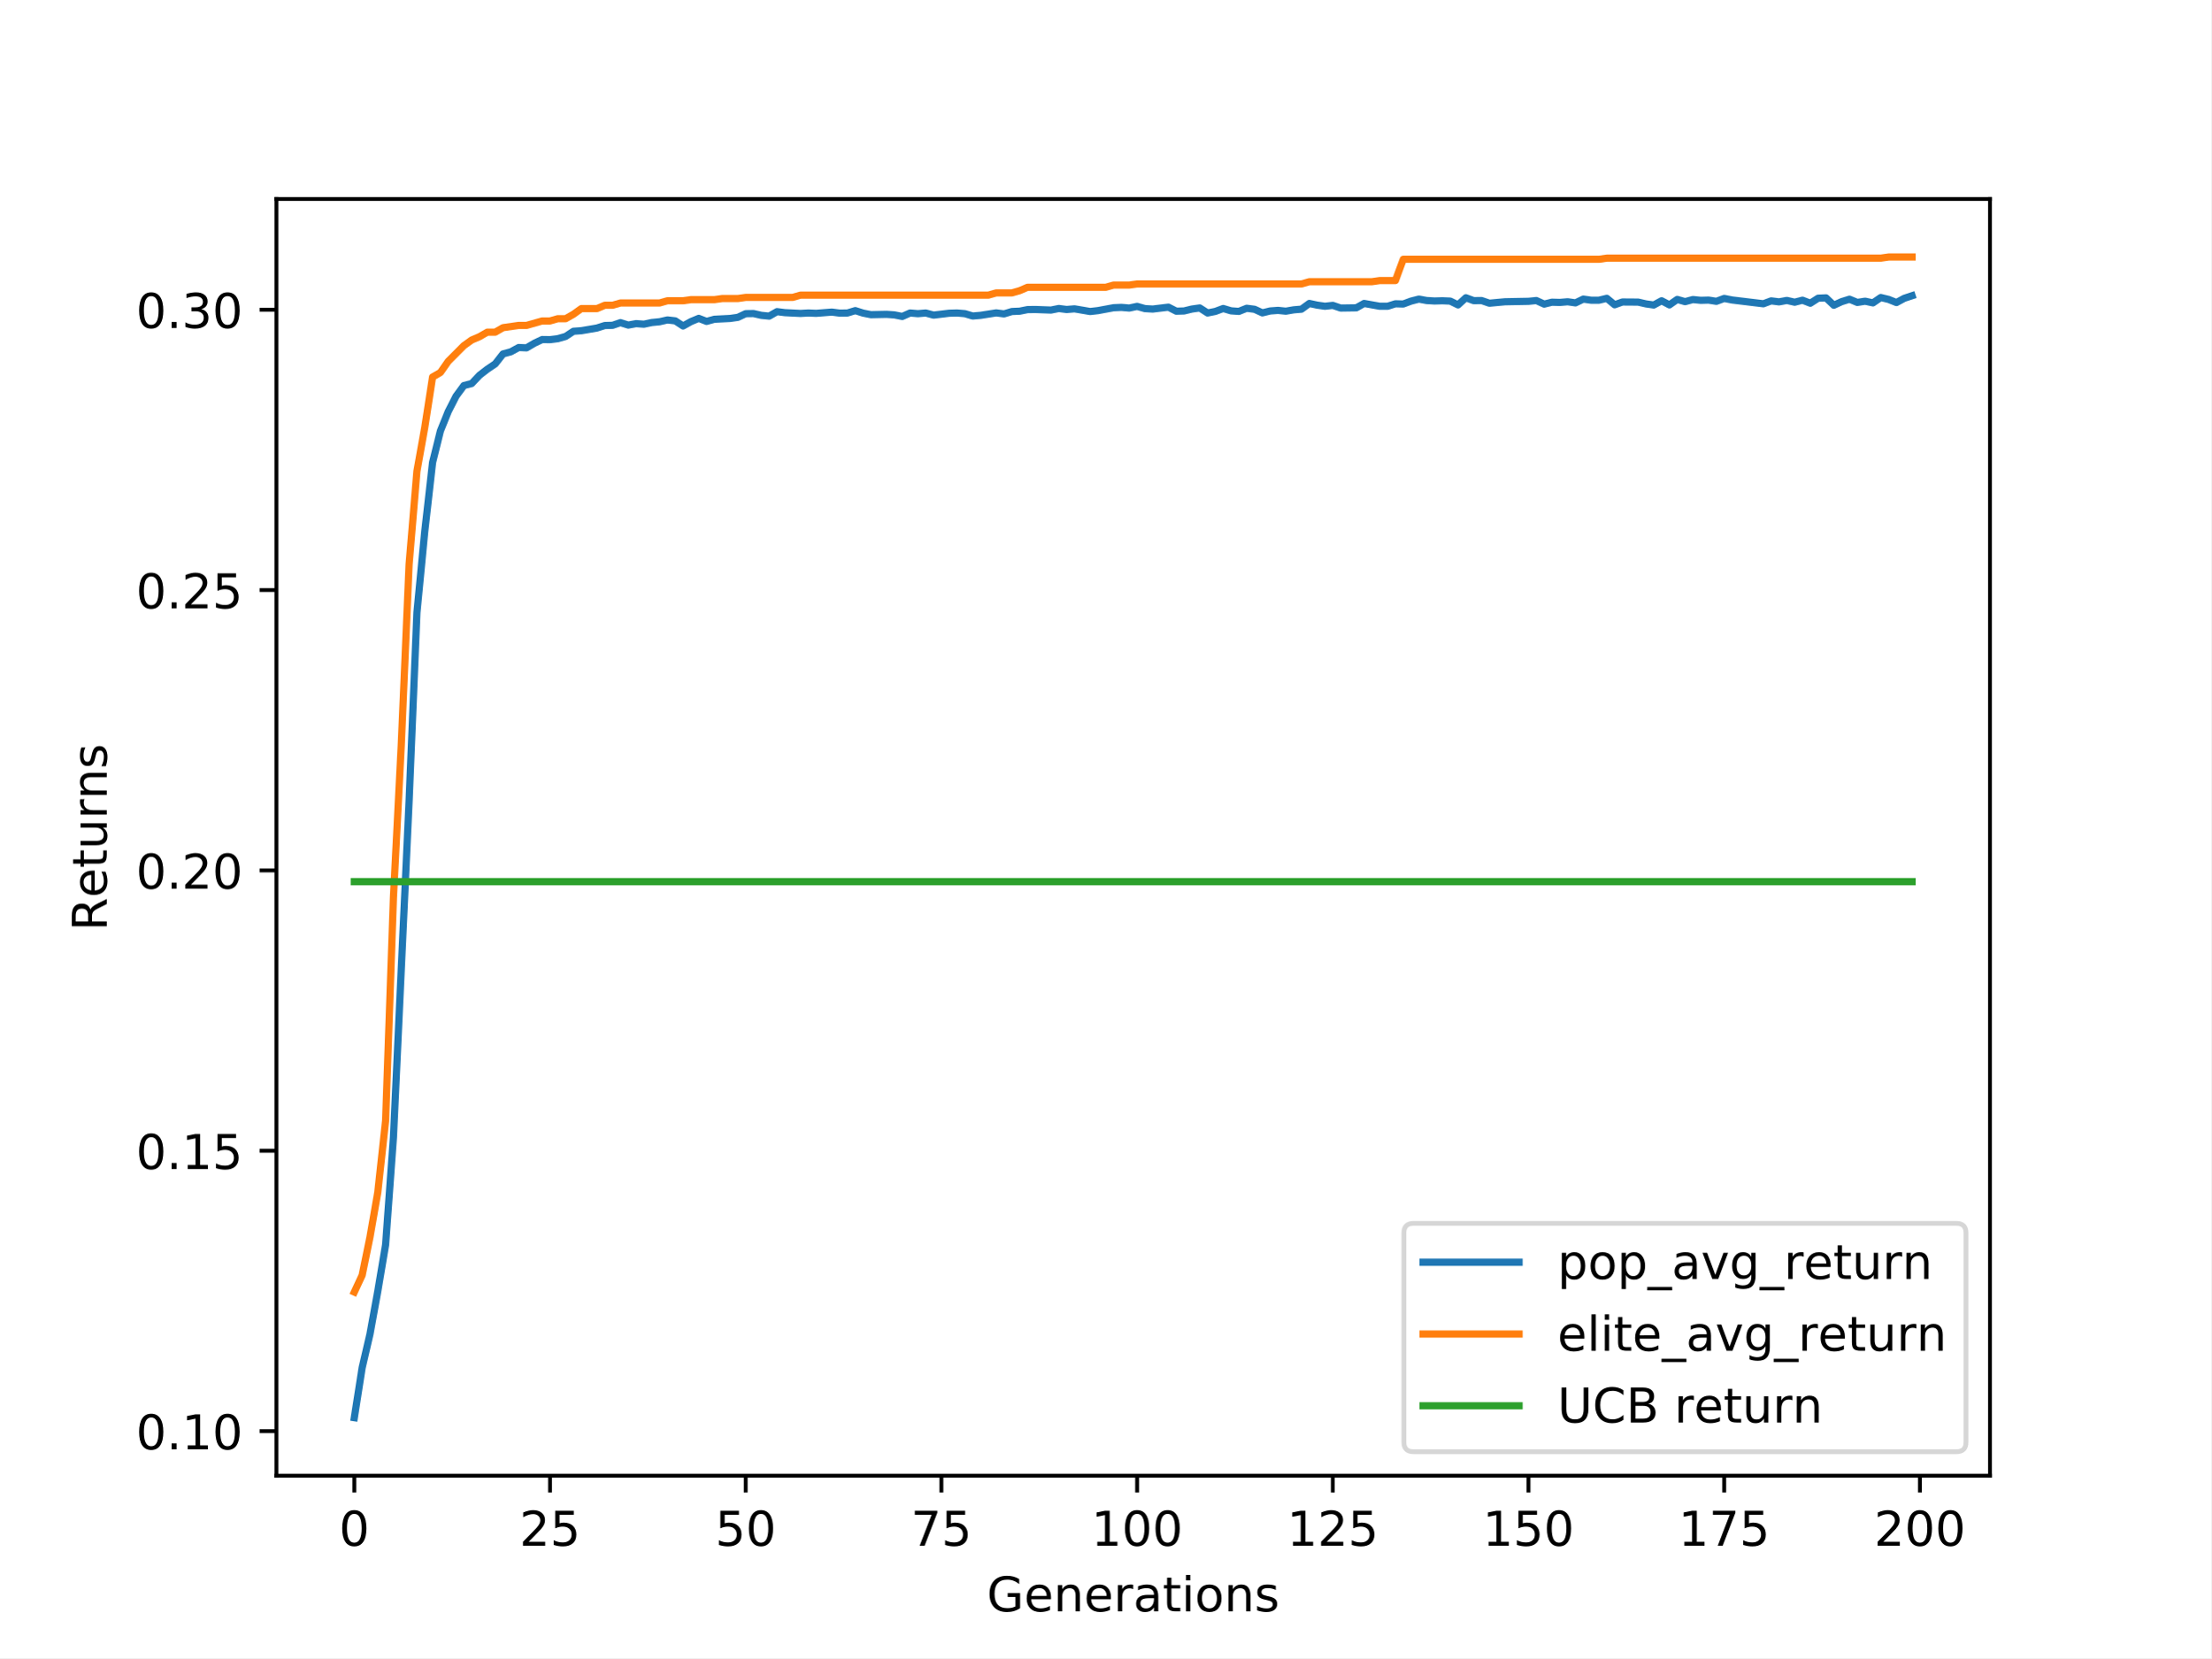
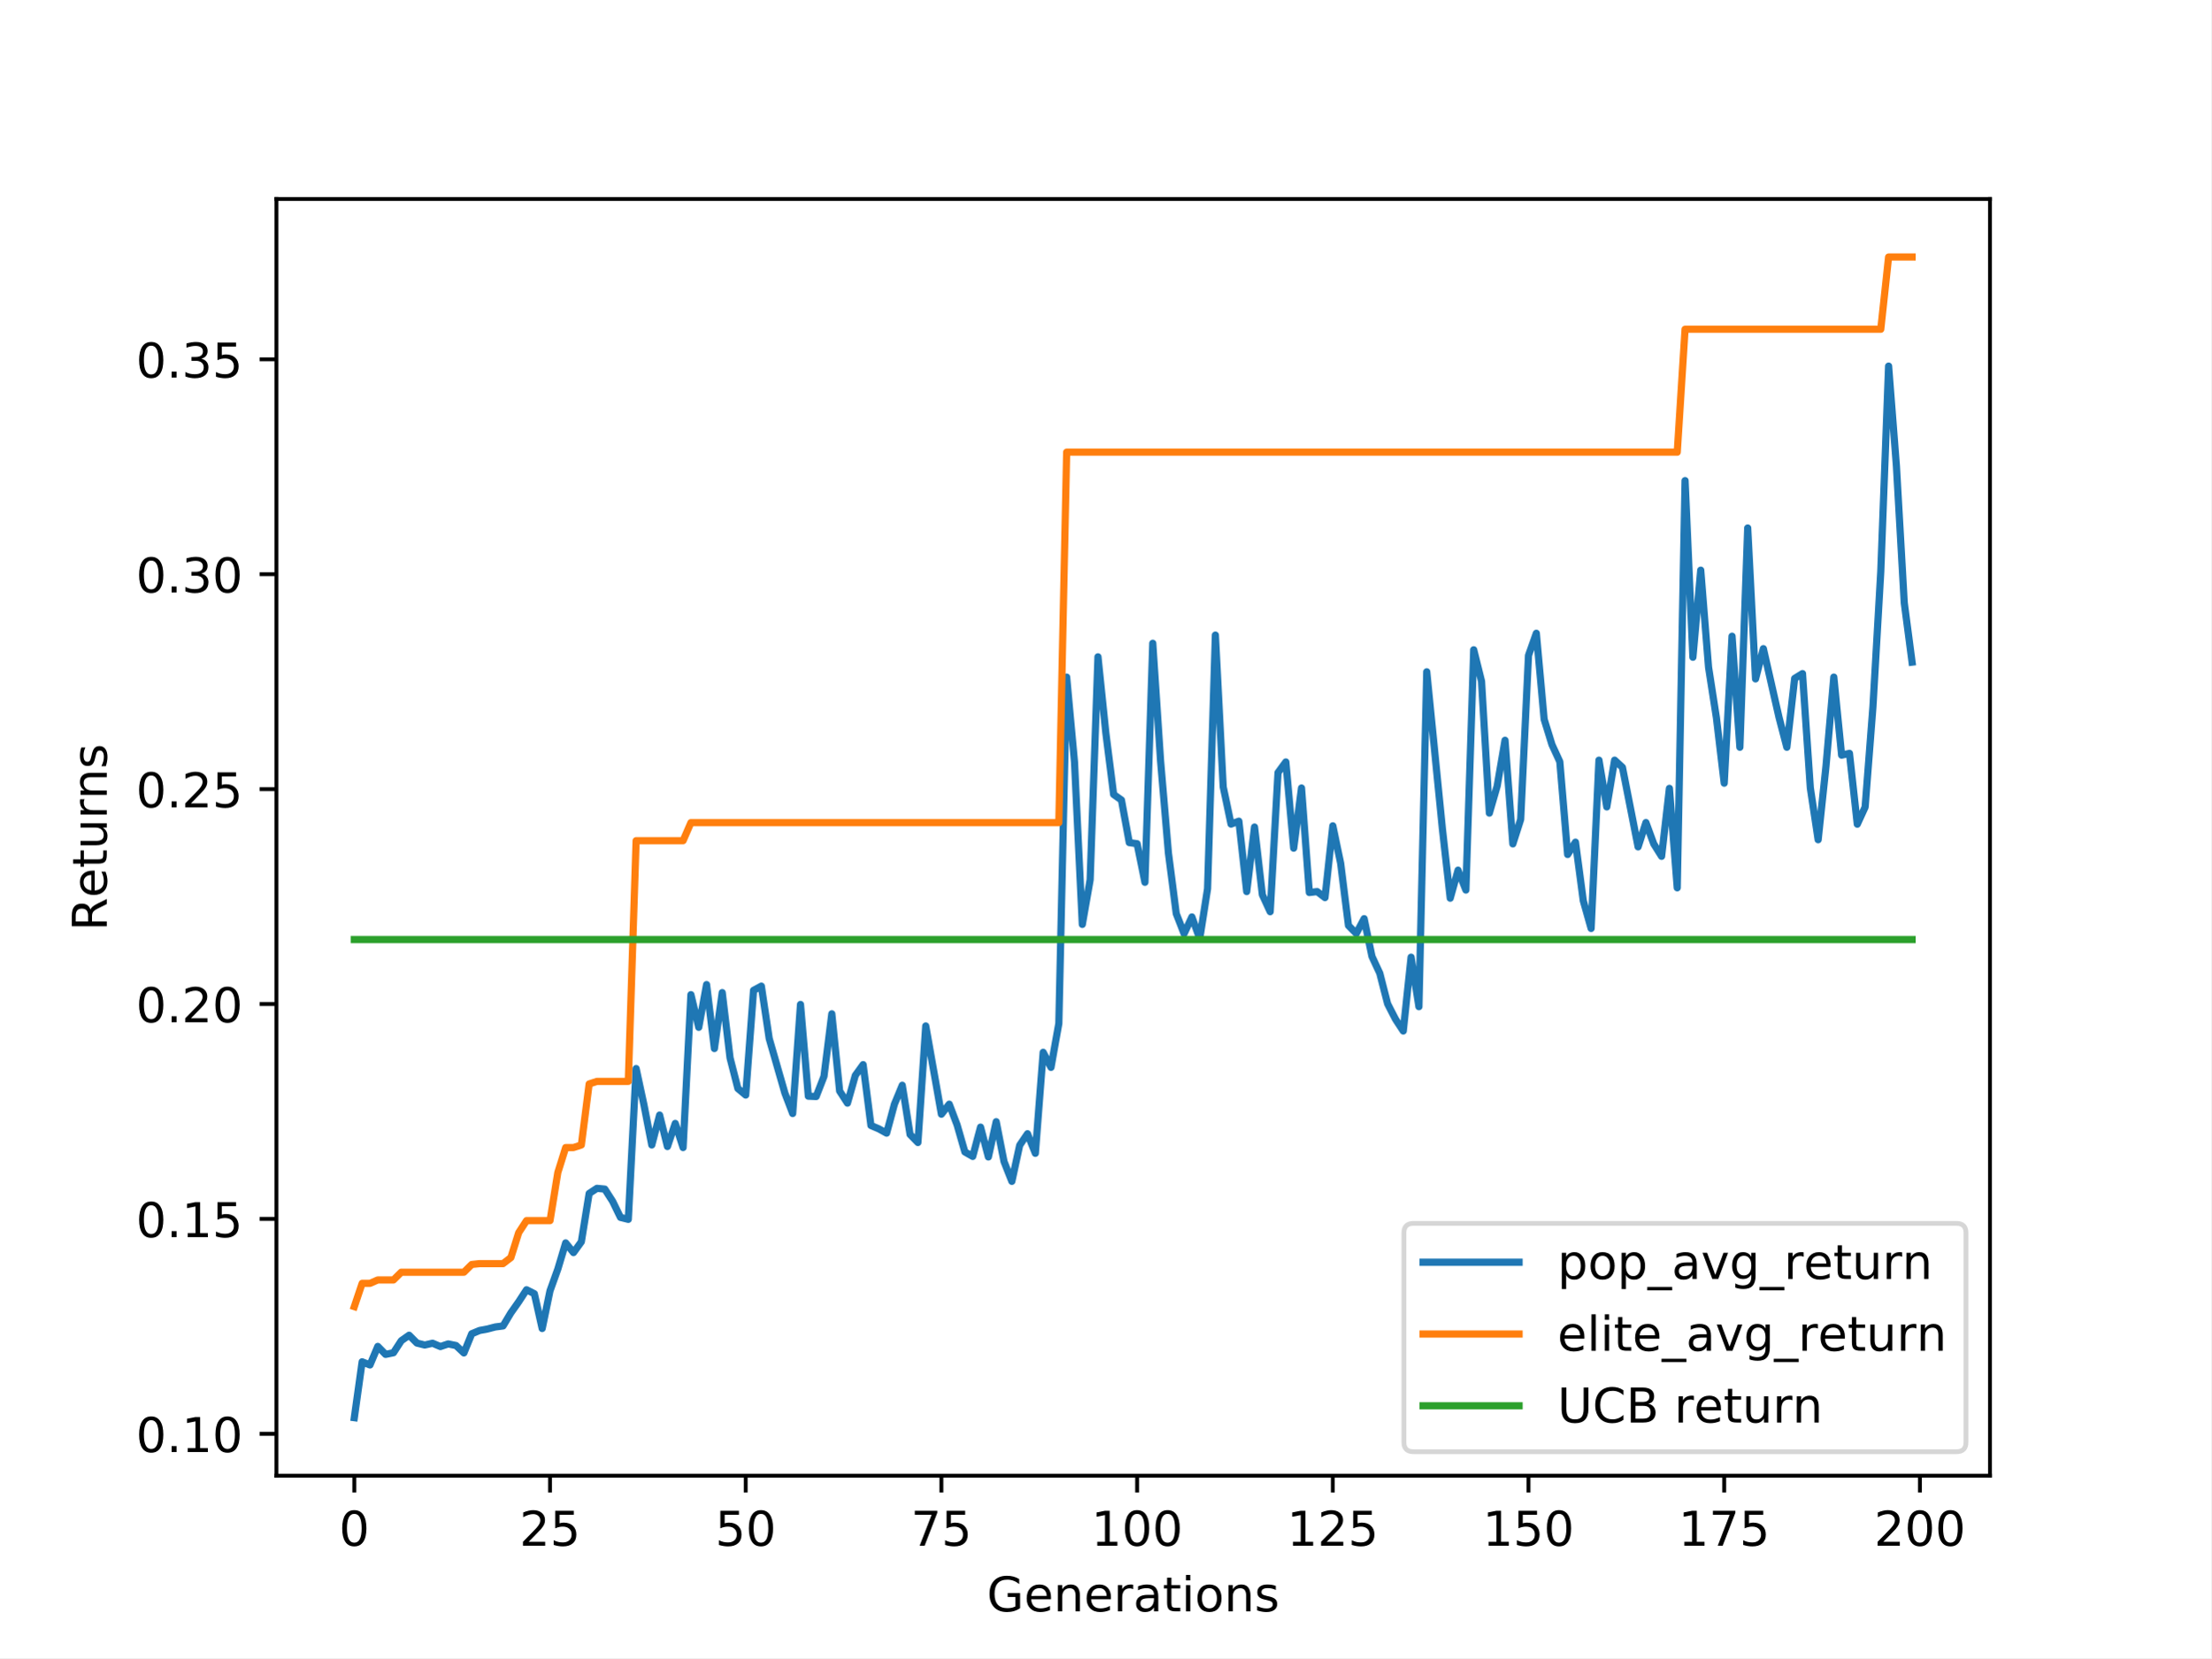
<svg xmlns="http://www.w3.org/2000/svg" xmlns:xlink="http://www.w3.org/1999/xlink" height="345.6pt" version="1.1" viewBox="0 0 460.8 345.6" width="460.8pt">
  <defs>
    <style type="text/css">
*{stroke-linecap:butt;stroke-linejoin:round;}
  </style>
  </defs>
  <g id="figure_1">
    <g id="patch_1">
      <path d="M 0 345.6  L 460.8 345.6  L 460.8 0  L 0 0  z " style="fill:#ffffff;" />
    </g>
    <g id="axes_1">
      <g id="patch_2">
        <path d="M 57.6 307.584  L 414.72 307.584  L 414.72 41.472  L 57.6 41.472  z " style="fill:#ffffff;" />
      </g>
      <g id="matplotlib.axis_1">
        <g id="xtick_1">
          <g id="line2d_1">
            <defs>
-               <path d="M 0 0  L 0 3.5  " id="m6bd912a27e" style="stroke:#000000;stroke-width:0.8;" />
-             </defs>
-             <g>
-               <use style="stroke:#000000;stroke-width:0.8;" x="73.833" xlink:href="#m6bd912a27e" y="307.584" />
+               <path d="M 0 0  L 0 3.5  " id="m0a6e6c047a" style="stroke:#000000;stroke-width:0.8;" />
+             </defs>
+             <g>
+               <use style="stroke:#000000;stroke-width:0.8;" x="73.833" xlink:href="#m0a6e6c047a" y="307.584" />
            </g>
          </g>
          <g id="text_1">
            <defs>
              <path d="M 31.781 66.406  Q 24.172 66.406 20.328 58.906  Q 16.5 51.422 16.5 36.375  Q 16.5 21.391 20.328 13.891  Q 24.172 6.391 31.781 6.391  Q 39.453 6.391 43.281 13.891  Q 47.125 21.391 47.125 36.375  Q 47.125 51.422 43.281 58.906  Q 39.453 66.406 31.781 66.406  z M 31.781 74.219  Q 44.047 74.219 50.516 64.516  Q 56.984 54.828 56.984 36.375  Q 56.984 17.969 50.516 8.266  Q 44.047 -1.422 31.781 -1.422  Q 19.531 -1.422 13.062 8.266  Q 6.594 17.969 6.594 36.375  Q 6.594 54.828 13.062 64.516  Q 19.531 74.219 31.781 74.219  z " id="DejaVuSans-48" />
            </defs>
            <g transform="translate(70.65148 322.1824)scale(0.1 -0.1)">
              <use xlink:href="#DejaVuSans-48" />
            </g>
          </g>
        </g>
        <g id="xtick_2">
          <g id="line2d_2">
            <g>
-               <use style="stroke:#000000;stroke-width:0.8;" x="114.618" xlink:href="#m6bd912a27e" y="307.584" />
+               <use style="stroke:#000000;stroke-width:0.8;" x="114.618" xlink:href="#m0a6e6c047a" y="307.584" />
            </g>
          </g>
          <g id="text_2">
            <defs>
              <path d="M 19.188 8.297  L 53.609 8.297  L 53.609 0  L 7.328 0  L 7.328 8.297  Q 12.938 14.109 22.625 23.891  Q 32.328 33.688 34.812 36.531  Q 39.547 41.844 41.422 45.531  Q 43.312 49.219 43.312 52.781  Q 43.312 58.594 39.234 62.25  Q 35.156 65.922 28.609 65.922  Q 23.969 65.922 18.812 64.312  Q 13.672 62.703 7.812 59.422  L 7.812 69.391  Q 13.766 71.781 18.938 73  Q 24.125 74.219 28.422 74.219  Q 39.75 74.219 46.484 68.547  Q 53.219 62.891 53.219 53.422  Q 53.219 48.922 51.531 44.891  Q 49.859 40.875 45.406 35.406  Q 44.188 33.984 37.641 27.219  Q 31.109 20.453 19.188 8.297  z " id="DejaVuSans-50" />
              <path d="M 10.797 72.906  L 49.516 72.906  L 49.516 64.594  L 19.828 64.594  L 19.828 46.734  Q 21.969 47.469 24.109 47.828  Q 26.266 48.188 28.422 48.188  Q 40.625 48.188 47.75 41.5  Q 54.891 34.812 54.891 23.391  Q 54.891 11.625 47.562 5.094  Q 40.234 -1.422 26.906 -1.422  Q 22.312 -1.422 17.547 -0.641  Q 12.797 0.141 7.719 1.703  L 7.719 11.625  Q 12.109 9.234 16.797 8.062  Q 21.484 6.891 26.703 6.891  Q 35.156 6.891 40.078 11.328  Q 45.016 15.766 45.016 23.391  Q 45.016 31 40.078 35.438  Q 35.156 39.891 26.703 39.891  Q 22.75 39.891 18.812 39.016  Q 14.891 38.141 10.797 36.281  z " id="DejaVuSans-53" />
            </defs>
            <g transform="translate(108.256 322.1824)scale(0.1 -0.1)">
              <use xlink:href="#DejaVuSans-50" />
              <use x="63.623" xlink:href="#DejaVuSans-53" />
            </g>
          </g>
        </g>
        <g id="xtick_3">
          <g id="line2d_3">
            <g>
-               <use style="stroke:#000000;stroke-width:0.8;" x="155.404" xlink:href="#m6bd912a27e" y="307.584" />
+               <use style="stroke:#000000;stroke-width:0.8;" x="155.404" xlink:href="#m0a6e6c047a" y="307.584" />
            </g>
          </g>
          <g id="text_3">
            <g transform="translate(149.0417 322.1824)scale(0.1 -0.1)">
              <use xlink:href="#DejaVuSans-53" />
              <use x="63.623" xlink:href="#DejaVuSans-48" />
            </g>
          </g>
        </g>
        <g id="xtick_4">
          <g id="line2d_4">
            <g>
-               <use style="stroke:#000000;stroke-width:0.8;" x="196.19" xlink:href="#m6bd912a27e" y="307.584" />
+               <use style="stroke:#000000;stroke-width:0.8;" x="196.19" xlink:href="#m0a6e6c047a" y="307.584" />
            </g>
          </g>
          <g id="text_4">
            <defs>
              <path d="M 8.203 72.906  L 55.078 72.906  L 55.078 68.703  L 28.609 0  L 18.312 0  L 43.219 64.594  L 8.203 64.594  z " id="DejaVuSans-55" />
            </defs>
            <g transform="translate(189.8275 322.1824)scale(0.1 -0.1)">
              <use xlink:href="#DejaVuSans-55" />
              <use x="63.623" xlink:href="#DejaVuSans-53" />
            </g>
          </g>
        </g>
        <g id="xtick_5">
          <g id="line2d_5">
            <g>
-               <use style="stroke:#000000;stroke-width:0.8;" x="236.976" xlink:href="#m6bd912a27e" y="307.584" />
+               <use style="stroke:#000000;stroke-width:0.8;" x="236.976" xlink:href="#m0a6e6c047a" y="307.584" />
            </g>
          </g>
          <g id="text_5">
            <defs>
              <path d="M 12.406 8.297  L 28.516 8.297  L 28.516 63.922  L 10.984 60.406  L 10.984 69.391  L 28.422 72.906  L 38.281 72.906  L 38.281 8.297  L 54.391 8.297  L 54.391 0  L 12.406 0  z " id="DejaVuSans-49" />
            </defs>
            <g transform="translate(227.432 322.1824)scale(0.1 -0.1)">
              <use xlink:href="#DejaVuSans-49" />
              <use x="63.623" xlink:href="#DejaVuSans-48" />
              <use x="127.246" xlink:href="#DejaVuSans-48" />
            </g>
          </g>
        </g>
        <g id="xtick_6">
          <g id="line2d_6">
            <g>
-               <use style="stroke:#000000;stroke-width:0.8;" x="277.761" xlink:href="#m6bd912a27e" y="307.584" />
+               <use style="stroke:#000000;stroke-width:0.8;" x="277.761" xlink:href="#m0a6e6c047a" y="307.584" />
            </g>
          </g>
          <g id="text_6">
            <g transform="translate(268.2177 322.1824)scale(0.1 -0.1)">
              <use xlink:href="#DejaVuSans-49" />
              <use x="63.623" xlink:href="#DejaVuSans-50" />
              <use x="127.246" xlink:href="#DejaVuSans-53" />
            </g>
          </g>
        </g>
        <g id="xtick_7">
          <g id="line2d_7">
            <g>
-               <use style="stroke:#000000;stroke-width:0.8;" x="318.547" xlink:href="#m6bd912a27e" y="307.584" />
+               <use style="stroke:#000000;stroke-width:0.8;" x="318.547" xlink:href="#m0a6e6c047a" y="307.584" />
            </g>
          </g>
          <g id="text_7">
            <g transform="translate(309.0035 322.1824)scale(0.1 -0.1)">
              <use xlink:href="#DejaVuSans-49" />
              <use x="63.623" xlink:href="#DejaVuSans-53" />
              <use x="127.246" xlink:href="#DejaVuSans-48" />
            </g>
          </g>
        </g>
        <g id="xtick_8">
          <g id="line2d_8">
            <g>
-               <use style="stroke:#000000;stroke-width:0.8;" x="359.333" xlink:href="#m6bd912a27e" y="307.584" />
+               <use style="stroke:#000000;stroke-width:0.8;" x="359.333" xlink:href="#m0a6e6c047a" y="307.584" />
            </g>
          </g>
          <g id="text_8">
            <g transform="translate(349.7892 322.1824)scale(0.1 -0.1)">
              <use xlink:href="#DejaVuSans-49" />
              <use x="63.623" xlink:href="#DejaVuSans-55" />
              <use x="127.246" xlink:href="#DejaVuSans-53" />
            </g>
          </g>
        </g>
        <g id="xtick_9">
          <g id="line2d_9">
            <g>
-               <use style="stroke:#000000;stroke-width:0.8;" x="400.119" xlink:href="#m6bd912a27e" y="307.584" />
+               <use style="stroke:#000000;stroke-width:0.8;" x="400.119" xlink:href="#m0a6e6c047a" y="307.584" />
            </g>
          </g>
          <g id="text_9">
            <g transform="translate(390.575 322.1824)scale(0.1 -0.1)">
              <use xlink:href="#DejaVuSans-50" />
              <use x="63.623" xlink:href="#DejaVuSans-48" />
              <use x="127.246" xlink:href="#DejaVuSans-48" />
            </g>
          </g>
        </g>
        <g id="text_10">
          <defs>
            <path d="M 59.516 10.406  L 59.516 29.984  L 43.406 29.984  L 43.406 38.094  L 69.281 38.094  L 69.281 6.781  Q 63.578 2.734 56.688 0.656  Q 49.812 -1.422 42 -1.422  Q 24.906 -1.422 15.25 8.562  Q 5.609 18.562 5.609 36.375  Q 5.609 54.25 15.25 64.234  Q 24.906 74.219 42 74.219  Q 49.125 74.219 55.547 72.453  Q 61.969 70.703 67.391 67.281  L 67.391 56.781  Q 61.922 61.422 55.766 63.766  Q 49.609 66.109 42.828 66.109  Q 29.438 66.109 22.719 58.641  Q 16.016 51.172 16.016 36.375  Q 16.016 21.625 22.719 14.156  Q 29.438 6.688 42.828 6.688  Q 48.047 6.688 52.141 7.594  Q 56.25 8.5 59.516 10.406  z " id="DejaVuSans-71" />
            <path d="M 56.203 29.594  L 56.203 25.203  L 14.891 25.203  Q 15.484 15.922 20.484 11.062  Q 25.484 6.203 34.422 6.203  Q 39.594 6.203 44.453 7.469  Q 49.312 8.734 54.109 11.281  L 54.109 2.781  Q 49.266 0.734 44.188 -0.344  Q 39.109 -1.422 33.891 -1.422  Q 20.797 -1.422 13.156 6.188  Q 5.516 13.812 5.516 26.812  Q 5.516 40.234 12.766 48.109  Q 20.016 56 32.328 56  Q 43.359 56 49.781 48.891  Q 56.203 41.797 56.203 29.594  z M 47.219 32.234  Q 47.125 39.594 43.094 43.984  Q 39.062 48.391 32.422 48.391  Q 24.906 48.391 20.391 44.141  Q 15.875 39.891 15.188 32.172  z " id="DejaVuSans-101" />
            <path d="M 54.891 33.016  L 54.891 0  L 45.906 0  L 45.906 32.719  Q 45.906 40.484 42.875 44.328  Q 39.844 48.188 33.797 48.188  Q 26.516 48.188 22.312 43.547  Q 18.109 38.922 18.109 30.906  L 18.109 0  L 9.078 0  L 9.078 54.688  L 18.109 54.688  L 18.109 46.188  Q 21.344 51.125 25.703 53.562  Q 30.078 56 35.797 56  Q 45.219 56 50.047 50.172  Q 54.891 44.344 54.891 33.016  z " id="DejaVuSans-110" />
            <path d="M 41.109 46.297  Q 39.594 47.172 37.812 47.578  Q 36.031 48 33.891 48  Q 26.266 48 22.188 43.047  Q 18.109 38.094 18.109 28.812  L 18.109 0  L 9.078 0  L 9.078 54.688  L 18.109 54.688  L 18.109 46.188  Q 20.953 51.172 25.484 53.578  Q 30.031 56 36.531 56  Q 37.453 56 38.578 55.875  Q 39.703 55.766 41.062 55.516  z " id="DejaVuSans-114" />
            <path d="M 34.281 27.484  Q 23.391 27.484 19.188 25  Q 14.984 22.516 14.984 16.5  Q 14.984 11.719 18.141 8.906  Q 21.297 6.109 26.703 6.109  Q 34.188 6.109 38.703 11.406  Q 43.219 16.703 43.219 25.484  L 43.219 27.484  z M 52.203 31.203  L 52.203 0  L 43.219 0  L 43.219 8.297  Q 40.141 3.328 35.547 0.953  Q 30.953 -1.422 24.312 -1.422  Q 15.922 -1.422 10.953 3.297  Q 6 8.016 6 15.922  Q 6 25.141 12.172 29.828  Q 18.359 34.516 30.609 34.516  L 43.219 34.516  L 43.219 35.406  Q 43.219 41.609 39.141 45  Q 35.062 48.391 27.688 48.391  Q 23 48.391 18.547 47.266  Q 14.109 46.141 10.016 43.891  L 10.016 52.203  Q 14.938 54.109 19.578 55.047  Q 24.219 56 28.609 56  Q 40.484 56 46.344 49.844  Q 52.203 43.703 52.203 31.203  z " id="DejaVuSans-97" />
            <path d="M 18.312 70.219  L 18.312 54.688  L 36.812 54.688  L 36.812 47.703  L 18.312 47.703  L 18.312 18.016  Q 18.312 11.328 20.141 9.422  Q 21.969 7.516 27.594 7.516  L 36.812 7.516  L 36.812 0  L 27.594 0  Q 17.188 0 13.234 3.875  Q 9.281 7.766 9.281 18.016  L 9.281 47.703  L 2.688 47.703  L 2.688 54.688  L 9.281 54.688  L 9.281 70.219  z " id="DejaVuSans-116" />
            <path d="M 9.422 54.688  L 18.406 54.688  L 18.406 0  L 9.422 0  z M 9.422 75.984  L 18.406 75.984  L 18.406 64.594  L 9.422 64.594  z " id="DejaVuSans-105" />
            <path d="M 30.609 48.391  Q 23.391 48.391 19.188 42.75  Q 14.984 37.109 14.984 27.297  Q 14.984 17.484 19.156 11.844  Q 23.344 6.203 30.609 6.203  Q 37.797 6.203 41.984 11.859  Q 46.188 17.531 46.188 27.297  Q 46.188 37.016 41.984 42.703  Q 37.797 48.391 30.609 48.391  z M 30.609 56  Q 42.328 56 49.016 48.375  Q 55.719 40.766 55.719 27.297  Q 55.719 13.875 49.016 6.219  Q 42.328 -1.422 30.609 -1.422  Q 18.844 -1.422 12.172 6.219  Q 5.516 13.875 5.516 27.297  Q 5.516 40.766 12.172 48.375  Q 18.844 56 30.609 56  z " id="DejaVuSans-111" />
            <path d="M 44.281 53.078  L 44.281 44.578  Q 40.484 46.531 36.375 47.5  Q 32.281 48.484 27.875 48.484  Q 21.188 48.484 17.844 46.438  Q 14.5 44.391 14.5 40.281  Q 14.5 37.156 16.891 35.375  Q 19.281 33.594 26.516 31.984  L 29.594 31.297  Q 39.156 29.25 43.188 25.516  Q 47.219 21.781 47.219 15.094  Q 47.219 7.469 41.188 3.016  Q 35.156 -1.422 24.609 -1.422  Q 20.219 -1.422 15.453 -0.562  Q 10.688 0.297 5.422 2  L 5.422 11.281  Q 10.406 8.688 15.234 7.391  Q 20.062 6.109 24.812 6.109  Q 31.156 6.109 34.562 8.281  Q 37.984 10.453 37.984 14.406  Q 37.984 18.062 35.516 20.016  Q 33.062 21.969 24.703 23.781  L 21.578 24.516  Q 13.234 26.266 9.516 29.906  Q 5.812 33.547 5.812 39.891  Q 5.812 47.609 11.281 51.797  Q 16.75 56 26.812 56  Q 31.781 56 36.172 55.266  Q 40.578 54.547 44.281 53.078  z " id="DejaVuSans-115" />
          </defs>
          <g transform="translate(205.6623 335.8606)scale(0.1 -0.1)">
            <use xlink:href="#DejaVuSans-71" />
            <use x="77.49" xlink:href="#DejaVuSans-101" />
            <use x="139.014" xlink:href="#DejaVuSans-110" />
            <use x="202.393" xlink:href="#DejaVuSans-101" />
            <use x="263.916" xlink:href="#DejaVuSans-114" />
            <use x="305.029" xlink:href="#DejaVuSans-97" />
            <use x="366.309" xlink:href="#DejaVuSans-116" />
            <use x="405.518" xlink:href="#DejaVuSans-105" />
            <use x="433.301" xlink:href="#DejaVuSans-111" />
            <use x="494.482" xlink:href="#DejaVuSans-110" />
            <use x="557.861" xlink:href="#DejaVuSans-115" />
          </g>
        </g>
      </g>
      <g id="matplotlib.axis_2">
        <g id="ytick_1">
          <g id="line2d_10">
            <defs>
-               <path d="M 0 0  L -3.5 0  " id="m2f51656e71" style="stroke:#000000;stroke-width:0.8;" />
-             </defs>
-             <g>
-               <use style="stroke:#000000;stroke-width:0.8;" x="57.6" xlink:href="#m2f51656e71" y="298.293" />
+               <path d="M 0 0  L -3.5 0  " id="me2d6e0e9c8" style="stroke:#000000;stroke-width:0.8;" />
+             </defs>
+             <g>
+               <use style="stroke:#000000;stroke-width:0.8;" x="57.6" xlink:href="#me2d6e0e9c8" y="298.856" />
            </g>
          </g>
          <g id="text_11">
            <defs>
              <path d="M 10.688 12.406  L 21 12.406  L 21 0  L 10.688 0  z " id="DejaVuSans-46" />
            </defs>
-             <g transform="translate(28.33438 302.0921)scale(0.1 -0.1)">
+             <g transform="translate(28.33438 302.6557)scale(0.1 -0.1)">
              <use xlink:href="#DejaVuSans-48" />
              <use x="63.623" xlink:href="#DejaVuSans-46" />
              <use x="95.41" xlink:href="#DejaVuSans-49" />
              <use x="159.033" xlink:href="#DejaVuSans-48" />
            </g>
          </g>
        </g>
        <g id="ytick_2">
          <g id="line2d_11">
            <g>
-               <use style="stroke:#000000;stroke-width:0.8;" x="57.6" xlink:href="#m2f51656e71" y="239.858" />
+               <use style="stroke:#000000;stroke-width:0.8;" x="57.6" xlink:href="#me2d6e0e9c8" y="254.063" />
            </g>
          </g>
          <g id="text_12">
-             <g transform="translate(28.33438 243.6573)scale(0.1 -0.1)">
+             <g transform="translate(28.33438 257.8623)scale(0.1 -0.1)">
              <use xlink:href="#DejaVuSans-48" />
              <use x="63.623" xlink:href="#DejaVuSans-46" />
              <use x="95.41" xlink:href="#DejaVuSans-49" />
              <use x="159.033" xlink:href="#DejaVuSans-53" />
            </g>
          </g>
        </g>
        <g id="ytick_3">
          <g id="line2d_12">
            <g>
-               <use style="stroke:#000000;stroke-width:0.8;" x="57.6" xlink:href="#m2f51656e71" y="181.423" />
+               <use style="stroke:#000000;stroke-width:0.8;" x="57.6" xlink:href="#me2d6e0e9c8" y="209.27" />
            </g>
          </g>
          <g id="text_13">
-             <g transform="translate(28.33438 185.2225)scale(0.1 -0.1)">
+             <g transform="translate(28.33438 213.069)scale(0.1 -0.1)">
              <use xlink:href="#DejaVuSans-48" />
              <use x="63.623" xlink:href="#DejaVuSans-46" />
              <use x="95.41" xlink:href="#DejaVuSans-50" />
              <use x="159.033" xlink:href="#DejaVuSans-48" />
            </g>
          </g>
        </g>
        <g id="ytick_4">
          <g id="line2d_13">
            <g>
-               <use style="stroke:#000000;stroke-width:0.8;" x="57.6" xlink:href="#m2f51656e71" y="122.989" />
+               <use style="stroke:#000000;stroke-width:0.8;" x="57.6" xlink:href="#me2d6e0e9c8" y="164.476" />
            </g>
          </g>
          <g id="text_14">
-             <g transform="translate(28.33438 126.7877)scale(0.1 -0.1)">
+             <g transform="translate(28.33438 168.2756)scale(0.1 -0.1)">
              <use xlink:href="#DejaVuSans-48" />
              <use x="63.623" xlink:href="#DejaVuSans-46" />
              <use x="95.41" xlink:href="#DejaVuSans-50" />
              <use x="159.033" xlink:href="#DejaVuSans-53" />
            </g>
          </g>
        </g>
        <g id="ytick_5">
          <g id="line2d_14">
            <g>
-               <use style="stroke:#000000;stroke-width:0.8;" x="57.6" xlink:href="#m2f51656e71" y="64.554" />
+               <use style="stroke:#000000;stroke-width:0.8;" x="57.6" xlink:href="#me2d6e0e9c8" y="119.683" />
            </g>
          </g>
          <g id="text_15">
            <defs>
              <path d="M 40.578 39.312  Q 47.656 37.797 51.625 33  Q 55.609 28.219 55.609 21.188  Q 55.609 10.406 48.188 4.484  Q 40.766 -1.422 27.094 -1.422  Q 22.516 -1.422 17.656 -0.516  Q 12.797 0.391 7.625 2.203  L 7.625 11.719  Q 11.719 9.328 16.594 8.109  Q 21.484 6.891 26.812 6.891  Q 36.078 6.891 40.938 10.547  Q 45.797 14.203 45.797 21.188  Q 45.797 27.641 41.281 31.266  Q 36.766 34.906 28.719 34.906  L 20.219 34.906  L 20.219 43.016  L 29.109 43.016  Q 36.375 43.016 40.234 45.922  Q 44.094 48.828 44.094 54.297  Q 44.094 59.906 40.109 62.906  Q 36.141 65.922 28.719 65.922  Q 24.656 65.922 20.016 65.031  Q 15.375 64.156 9.812 62.312  L 9.812 71.094  Q 15.438 72.656 20.344 73.438  Q 25.25 74.219 29.594 74.219  Q 40.828 74.219 47.359 69.109  Q 53.906 64.016 53.906 55.328  Q 53.906 49.266 50.438 45.094  Q 46.969 40.922 40.578 39.312  z " id="DejaVuSans-51" />
            </defs>
-             <g transform="translate(28.33438 68.35296)scale(0.1 -0.1)">
+             <g transform="translate(28.33438 123.4822)scale(0.1 -0.1)">
              <use xlink:href="#DejaVuSans-48" />
              <use x="63.623" xlink:href="#DejaVuSans-46" />
              <use x="95.41" xlink:href="#DejaVuSans-51" />
              <use x="159.033" xlink:href="#DejaVuSans-48" />
            </g>
          </g>
        </g>
-         <g id="text_16">
+         <g id="ytick_6">
+           <g id="line2d_15">
+             <g>
+               <use style="stroke:#000000;stroke-width:0.8;" x="57.6" xlink:href="#me2d6e0e9c8" y="74.89" />
+             </g>
+           </g>
+           <g id="text_16">
+             <g transform="translate(28.33438 78.68886)scale(0.1 -0.1)">
+               <use xlink:href="#DejaVuSans-48" />
+               <use x="63.623" xlink:href="#DejaVuSans-46" />
+               <use x="95.41" xlink:href="#DejaVuSans-51" />
+               <use x="159.033" xlink:href="#DejaVuSans-53" />
+             </g>
+           </g>
+         </g>
+         <g id="text_17">
          <defs>
            <path d="M 44.391 34.188  Q 47.562 33.109 50.562 29.594  Q 53.562 26.078 56.594 19.922  L 66.609 0  L 56 0  L 46.688 18.703  Q 43.062 26.031 39.672 28.422  Q 36.281 30.812 30.422 30.812  L 19.672 30.812  L 19.672 0  L 9.812 0  L 9.812 72.906  L 32.078 72.906  Q 44.578 72.906 50.734 67.672  Q 56.891 62.453 56.891 51.906  Q 56.891 45.016 53.688 40.469  Q 50.484 35.938 44.391 34.188  z M 19.672 64.797  L 19.672 38.922  L 32.078 38.922  Q 39.203 38.922 42.844 42.219  Q 46.484 45.516 46.484 51.906  Q 46.484 58.297 42.844 61.547  Q 39.203 64.797 32.078 64.797  z " id="DejaVuSans-82" />
            <path d="M 8.5 21.578  L 8.5 54.688  L 17.484 54.688  L 17.484 21.922  Q 17.484 14.156 20.5 10.266  Q 23.531 6.391 29.594 6.391  Q 36.859 6.391 41.078 11.031  Q 45.312 15.672 45.312 23.688  L 45.312 54.688  L 54.297 54.688  L 54.297 0  L 45.312 0  L 45.312 8.406  Q 42.047 3.422 37.719 1  Q 33.406 -1.422 27.688 -1.422  Q 18.266 -1.422 13.375 4.438  Q 8.5 10.297 8.5 21.578  z M 31.109 56  z " id="DejaVuSans-117" />
          </defs>
          <g transform="translate(22.25469 194.0327)rotate(-90)scale(0.1 -0.1)">
            <use xlink:href="#DejaVuSans-82" />
            <use x="69.42" xlink:href="#DejaVuSans-101" />
            <use x="130.943" xlink:href="#DejaVuSans-116" />
            <use x="170.152" xlink:href="#DejaVuSans-117" />
            <use x="233.531" xlink:href="#DejaVuSans-114" />
            <use x="274.629" xlink:href="#DejaVuSans-110" />
            <use x="338.008" xlink:href="#DejaVuSans-115" />
          </g>
        </g>
      </g>
-       <g id="line2d_15">
-         <path clip-path="url(#pc930b99d4e)" d="M 73.833 295.488  L 75.464 285.087  L 77.096 278.074  L 78.727 269.122  L 80.358 259.422  L 81.99 237.03  L 85.253 166.931  L 86.884 127.687  L 88.516 110.764  L 90.147 96.389  L 91.778 89.821  L 93.41 85.777  L 95.041 82.575  L 96.673 80.355  L 98.304 79.934  L 99.936 78.204  L 101.567 76.942  L 103.198 75.843  L 104.83 73.763  L 106.461 73.319  L 108.093 72.431  L 109.724 72.501  L 111.356 71.543  L 112.987 70.771  L 114.618 70.795  L 116.25 70.584  L 117.881 70.117  L 119.513 69.042  L 121.144 68.925  L 124.407 68.364  L 126.038 67.849  L 127.67 67.803  L 129.301 67.242  L 130.933 67.756  L 132.564 67.452  L 134.196 67.569  L 135.827 67.218  L 137.458 67.055  L 139.09 66.681  L 140.721 66.868  L 142.353 67.943  L 143.984 67.031  L 145.616 66.354  L 147.247 66.985  L 148.879 66.541  L 152.141 66.377  L 153.773 66.143  L 155.404 65.372  L 157.036 65.348  L 158.667 65.722  L 160.299 65.886  L 161.93 64.951  L 163.561 65.161  L 166.824 65.325  L 168.456 65.232  L 170.087 65.302  L 173.35 65.045  L 174.981 65.255  L 176.613 65.232  L 178.244 64.741  L 179.876 65.255  L 181.507 65.582  L 184.77 65.512  L 186.401 65.629  L 188.033 65.956  L 189.664 65.232  L 191.296 65.372  L 192.927 65.232  L 194.559 65.676  L 197.821 65.278  L 199.453 65.232  L 201.084 65.372  L 202.716 65.863  L 204.347 65.722  L 207.61 65.208  L 209.241 65.419  L 210.873 64.928  L 212.504 64.858  L 214.136 64.53  L 215.767 64.507  L 219.03 64.624  L 220.661 64.297  L 222.293 64.507  L 223.924 64.367  L 227.187 64.928  L 228.819 64.741  L 232.081 64.133  L 233.713 64.063  L 235.344 64.203  L 236.976 63.853  L 238.607 64.32  L 240.239 64.413  L 243.501 64.016  L 245.133 64.858  L 246.764 64.811  L 248.396 64.413  L 250.027 64.18  L 251.659 65.232  L 253.29 64.904  L 254.921 64.297  L 256.553 64.787  L 258.184 64.904  L 259.816 64.25  L 261.447 64.46  L 263.079 65.208  L 264.71 64.811  L 266.341 64.694  L 267.973 64.858  L 269.604 64.577  L 271.236 64.437  L 272.867 63.245  L 274.499 63.595  L 276.13 63.829  L 277.761 63.642  L 279.393 64.203  L 282.656 64.156  L 284.287 63.245  L 287.55 63.829  L 289.181 63.829  L 290.813 63.315  L 292.444 63.362  L 294.076 62.754  L 295.707 62.333  L 297.339 62.637  L 298.97 62.731  L 300.601 62.684  L 302.233 62.754  L 303.864 63.549  L 305.496 62.053  L 307.127 62.66  L 308.759 62.637  L 310.39 63.198  L 313.653 62.894  L 318.547 62.801  L 320.179 62.637  L 321.81 63.385  L 323.441 62.988  L 325.073 63.034  L 326.704 62.894  L 328.336 63.128  L 329.967 62.333  L 331.599 62.567  L 333.23 62.567  L 334.862 62.17  L 336.493 63.525  L 338.124 62.941  L 341.387 62.964  L 343.019 63.338  L 344.65 63.572  L 346.282 62.684  L 347.913 63.549  L 349.544 62.403  L 351.176 62.871  L 352.807 62.427  L 354.439 62.59  L 356.07 62.544  L 357.702 62.801  L 359.333 62.193  L 360.964 62.52  L 367.49 63.315  L 369.122 62.707  L 370.753 62.918  L 372.384 62.614  L 374.016 62.988  L 375.647 62.567  L 377.279 63.198  L 378.91 62.146  L 380.542 62.076  L 382.173 63.619  L 383.804 62.871  L 385.436 62.357  L 387.067 63.034  L 388.699 62.777  L 390.33 63.128  L 391.962 62.006  L 393.593 62.403  L 395.224 63.058  L 396.856 62.17  L 398.487 61.632  L 398.487 61.632  " style="fill:none;stroke:#1f77b4;stroke-linecap:square;stroke-width:1.5;" />
-       </g>
      <g id="line2d_16">
-         <path clip-path="url(#pc930b99d4e)" d="M 73.833 269.309  L 75.464 265.803  L 77.096 257.856  L 78.727 248.506  L 80.358 233.547  L 81.99 187.033  L 83.621 155.245  L 85.253 117.613  L 86.884 98.212  L 88.516 89.096  L 90.147 78.578  L 91.778 77.643  L 93.41 75.306  L 96.673 72.033  L 98.304 70.865  L 99.936 70.163  L 101.567 69.229  L 103.198 69.229  L 104.83 68.294  L 108.093 67.826  L 109.724 67.826  L 112.987 66.891  L 114.618 66.891  L 116.25 66.424  L 117.881 66.424  L 119.513 65.489  L 121.144 64.32  L 124.407 64.32  L 126.038 63.619  L 127.67 63.619  L 129.301 63.151  L 137.458 63.151  L 139.09 62.684  L 142.353 62.684  L 143.984 62.45  L 148.879 62.45  L 150.51 62.216  L 153.773 62.216  L 155.404 61.983  L 165.193 61.983  L 166.824 61.515  L 205.979 61.515  L 207.61 61.048  L 210.873 61.048  L 212.504 60.58  L 214.136 59.879  L 230.45 59.879  L 232.081 59.411  L 235.344 59.411  L 236.976 59.178  L 271.236 59.178  L 272.867 58.71  L 285.919 58.71  L 287.55 58.477  L 290.813 58.477  L 292.444 54.035  L 333.23 54.035  L 334.862 53.802  L 391.962 53.802  L 393.593 53.568  L 398.487 53.568  L 398.487 53.568  " style="fill:none;stroke:#ff7f0e;stroke-linecap:square;stroke-width:1.5;" />
+         <path clip-path="url(#p5a8a0fec39)" d="M 73.833 295.488  L 75.464 283.842  L 77.096 284.505  L 78.727 280.635  L 80.358 282.301  L 81.99 281.96  L 83.621 279.452  L 85.253 278.305  L 86.884 279.936  L 88.516 280.348  L 90.147 279.972  L 91.778 280.67  L 93.41 280.115  L 95.041 280.455  L 96.673 281.996  L 98.304 278.001  L 99.936 277.32  L 101.567 277.015  L 103.198 276.585  L 104.83 276.37  L 106.461 273.647  L 108.093 271.335  L 109.724 268.827  L 111.356 269.651  L 112.987 276.908  L 114.618 269.042  L 116.25 264.509  L 117.881 259.062  L 119.513 261.087  L 121.144 258.829  L 122.776 248.76  L 124.407 247.685  L 126.038 247.846  L 127.67 250.39  L 129.301 253.741  L 130.933 254.153  L 132.564 222.726  L 134.196 230.287  L 135.827 238.654  L 137.458 232.419  L 139.09 238.977  L 140.721 234.157  L 142.353 239.192  L 143.984 207.317  L 145.616 214.125  L 147.247 205.22  L 148.879 218.551  L 150.51 206.887  L 152.141 220.504  L 153.773 226.882  L 155.404 228.244  L 157.036 206.421  L 158.667 205.543  L 160.299 216.455  L 163.561 227.814  L 165.193 232.096  L 166.824 209.359  L 168.456 228.477  L 170.087 228.549  L 171.719 224.338  L 173.35 211.312  L 174.981 227.402  L 176.613 229.928  L 178.244 224.159  L 179.876 221.901  L 181.507 234.587  L 183.139 235.286  L 184.77 236.182  L 186.401 230.143  L 188.033 226.202  L 189.664 236.468  L 191.296 238.135  L 192.927 213.839  L 196.19 232.24  L 197.821 230.143  L 199.453 234.444  L 201.084 240.105  L 202.716 241.037  L 204.347 234.927  L 205.979 241.145  L 207.61 233.799  L 209.241 242.112  L 210.873 246.233  L 212.504 238.708  L 214.136 236.307  L 215.767 240.392  L 217.399 219.339  L 219.03 222.475  L 220.661 213.319  L 222.293 141.13  L 223.924 158.797  L 225.556 192.678  L 227.187 183.361  L 228.819 136.902  L 230.45 152.687  L 232.081 165.587  L 233.713 166.752  L 235.344 175.621  L 236.976 175.854  L 238.607 183.899  L 240.239 134.071  L 241.87 158.617  L 243.501 177.771  L 245.133 190.421  L 246.764 194.613  L 248.396 191.119  L 250.027 195.653  L 251.659 185.243  L 253.29 132.368  L 254.921 164.011  L 256.553 171.769  L 258.184 171.16  L 259.816 185.834  L 261.447 172.378  L 263.079 186.497  L 264.71 190.027  L 266.341 161.036  L 267.973 158.814  L 269.604 176.786  L 271.236 164.243  L 272.867 186.031  L 274.499 185.834  L 276.13 187.088  L 277.761 172.127  L 279.393 179.921  L 281.024 192.911  L 282.656 194.578  L 284.287 191.478  L 285.919 199.344  L 287.55 202.855  L 289.181 209.216  L 290.813 212.405  L 292.444 214.896  L 294.076 199.505  L 295.707 209.825  L 297.339 140.019  L 300.601 172.754  L 302.233 187.213  L 303.864 181.372  L 305.496 185.511  L 307.127 135.432  L 308.759 142.008  L 310.39 169.475  L 312.021 163.813  L 313.653 154.299  L 315.284 175.89  L 316.916 170.783  L 318.547 136.615  L 320.179 131.992  L 321.81 149.927  L 323.441 155.213  L 325.073 158.761  L 326.704 178.111  L 328.336 175.531  L 329.967 187.751  L 331.599 193.52  L 333.23 158.438  L 334.862 168.185  L 336.493 158.438  L 338.124 159.943  L 341.387 176.517  L 343.019 171.446  L 344.65 175.89  L 346.282 178.488  L 347.913 164.315  L 349.544 185.045  L 351.176 100.171  L 352.807 136.991  L 354.439 118.841  L 356.07 139.087  L 357.702 149.569  L 359.333 163.24  L 360.964 132.601  L 362.596 155.751  L 364.227 110.043  L 365.859 141.506  L 367.49 135.199  L 370.753 149.515  L 372.384 155.751  L 374.016 141.399  L 375.647 140.395  L 377.279 164.208  L 378.91 175.03  L 380.542 159.71  L 382.173 141.13  L 383.804 157.399  L 385.436 157.023  L 387.067 171.787  L 388.699 168.221  L 390.33 147.294  L 391.962 119.145  L 393.593 76.305  L 395.224 97.161  L 396.856 125.649  L 398.487 138.012  L 398.487 138.012  " style="fill:none;stroke:#1f77b4;stroke-linecap:square;stroke-width:1.5;" />
      </g>
      <g id="line2d_17">
-         <path clip-path="url(#pc930b99d4e)" d="M 73.833 183.761  L 398.487 183.761  L 398.487 183.761  " style="fill:none;stroke:#2ca02c;stroke-linecap:square;stroke-width:1.5;" />
+         <path clip-path="url(#p5a8a0fec39)" d="M 73.833 272.339  L 75.464 267.501  L 77.096 267.501  L 78.727 266.784  L 81.99 266.784  L 83.621 265.172  L 96.673 265.172  L 98.304 263.559  L 99.936 263.38  L 104.83 263.38  L 106.461 262.126  L 108.093 256.93  L 109.724 254.421  L 114.618 254.421  L 116.25 244.388  L 117.881 239.192  L 119.513 239.192  L 121.144 238.654  L 122.776 225.933  L 124.407 225.395  L 130.933 225.395  L 132.564 175.227  L 142.353 175.227  L 143.984 171.464  L 220.661 171.464  L 222.293 94.24  L 349.544 94.24  L 351.176 68.619  L 391.962 68.619  L 393.593 53.568  L 398.487 53.568  L 398.487 53.568  " style="fill:none;stroke:#ff7f0e;stroke-linecap:square;stroke-width:1.5;" />
+       </g>
+       <g id="line2d_18">
+         <path clip-path="url(#p5a8a0fec39)" d="M 73.833 195.832  L 398.487 195.832  L 398.487 195.832  " style="fill:none;stroke:#2ca02c;stroke-linecap:square;stroke-width:1.5;" />
      </g>
      <g id="patch_3">
        <path d="M 57.6 307.584  L 57.6 41.472  " style="fill:none;stroke:#000000;stroke-linecap:square;stroke-linejoin:miter;stroke-width:0.8;" />
      </g>
      <g id="patch_4">
        <path d="M 414.72 307.584  L 414.72 41.472  " style="fill:none;stroke:#000000;stroke-linecap:square;stroke-linejoin:miter;stroke-width:0.8;" />
      </g>
      <g id="patch_5">
        <path d="M 57.6 307.584  L 414.72 307.584  " style="fill:none;stroke:#000000;stroke-linecap:square;stroke-linejoin:miter;stroke-width:0.8;" />
      </g>
      <g id="patch_6">
        <path d="M 57.6 41.472  L 414.72 41.472  " style="fill:none;stroke:#000000;stroke-linecap:square;stroke-linejoin:miter;stroke-width:0.8;" />
      </g>
      <g id="legend_1">
        <g id="patch_7">
          <path d="M 294.576 302.584  L 407.72 302.584  Q 409.72 302.584 409.72 300.584  L 409.72 256.993  Q 409.72 254.993 407.72 254.993  L 294.576 254.993  Q 292.576 254.993 292.576 256.993  L 292.576 300.584  Q 292.576 302.584 294.576 302.584  z " style="fill:#ffffff;opacity:0.8;stroke:#cccccc;stroke-linejoin:miter;" />
        </g>
-         <g id="line2d_18">
+         <g id="line2d_19">
          <path d="M 296.576 263.092  L 316.576 263.092  " style="fill:none;stroke:#1f77b4;stroke-linecap:square;stroke-width:1.5;" />
        </g>
-         <g id="line2d_19" />
-         <g id="text_17">
+         <g id="line2d_20" />
+         <g id="text_18">
          <defs>
            <path d="M 18.109 8.203  L 18.109 -20.797  L 9.078 -20.797  L 9.078 54.688  L 18.109 54.688  L 18.109 46.391  Q 20.953 51.266 25.266 53.625  Q 29.594 56 35.594 56  Q 45.562 56 51.781 48.094  Q 58.016 40.188 58.016 27.297  Q 58.016 14.406 51.781 6.484  Q 45.562 -1.422 35.594 -1.422  Q 29.594 -1.422 25.266 0.953  Q 20.953 3.328 18.109 8.203  z M 48.688 27.297  Q 48.688 37.203 44.609 42.844  Q 40.531 48.484 33.406 48.484  Q 26.266 48.484 22.188 42.844  Q 18.109 37.203 18.109 27.297  Q 18.109 17.391 22.188 11.75  Q 26.266 6.109 33.406 6.109  Q 40.531 6.109 44.609 11.75  Q 48.688 17.391 48.688 27.297  z " id="DejaVuSans-112" />
            <path d="M 50.984 -16.609  L 50.984 -23.578  L -0.984 -23.578  L -0.984 -16.609  z " id="DejaVuSans-95" />
            <path d="M 2.984 54.688  L 12.5 54.688  L 29.594 8.797  L 46.688 54.688  L 56.203 54.688  L 35.688 0  L 23.484 0  z " id="DejaVuSans-118" />
            <path d="M 45.406 27.984  Q 45.406 37.75 41.375 43.109  Q 37.359 48.484 30.078 48.484  Q 22.859 48.484 18.828 43.109  Q 14.797 37.75 14.797 27.984  Q 14.797 18.266 18.828 12.891  Q 22.859 7.516 30.078 7.516  Q 37.359 7.516 41.375 12.891  Q 45.406 18.266 45.406 27.984  z M 54.391 6.781  Q 54.391 -7.172 48.188 -13.984  Q 42 -20.797 29.203 -20.797  Q 24.469 -20.797 20.266 -20.094  Q 16.062 -19.391 12.109 -17.922  L 12.109 -9.188  Q 16.062 -11.328 19.922 -12.344  Q 23.781 -13.375 27.781 -13.375  Q 36.625 -13.375 41.016 -8.766  Q 45.406 -4.156 45.406 5.172  L 45.406 9.625  Q 42.625 4.781 38.281 2.391  Q 33.938 0 27.875 0  Q 17.828 0 11.672 7.656  Q 5.516 15.328 5.516 27.984  Q 5.516 40.672 11.672 48.328  Q 17.828 56 27.875 56  Q 33.938 56 38.281 53.609  Q 42.625 51.219 45.406 46.391  L 45.406 54.688  L 54.391 54.688  z " id="DejaVuSans-103" />
          </defs>
          <g transform="translate(324.5763 266.5918)scale(0.1 -0.1)">
            <use xlink:href="#DejaVuSans-112" />
            <use x="63.477" xlink:href="#DejaVuSans-111" />
            <use x="124.658" xlink:href="#DejaVuSans-112" />
            <use x="188.135" xlink:href="#DejaVuSans-95" />
            <use x="238.135" xlink:href="#DejaVuSans-97" />
            <use x="299.414" xlink:href="#DejaVuSans-118" />
            <use x="358.594" xlink:href="#DejaVuSans-103" />
            <use x="422.07" xlink:href="#DejaVuSans-95" />
            <use x="472.07" xlink:href="#DejaVuSans-114" />
            <use x="513.152" xlink:href="#DejaVuSans-101" />
            <use x="574.676" xlink:href="#DejaVuSans-116" />
            <use x="613.885" xlink:href="#DejaVuSans-117" />
            <use x="677.264" xlink:href="#DejaVuSans-114" />
            <use x="718.361" xlink:href="#DejaVuSans-110" />
          </g>
        </g>
-         <g id="line2d_20">
+         <g id="line2d_21">
          <path d="M 296.576 278.048  L 316.576 278.048  " style="fill:none;stroke:#ff7f0e;stroke-linecap:square;stroke-width:1.5;" />
        </g>
-         <g id="line2d_21" />
-         <g id="text_18">
+         <g id="line2d_22" />
+         <g id="text_19">
          <defs>
            <path d="M 9.422 75.984  L 18.406 75.984  L 18.406 0  L 9.422 0  z " id="DejaVuSans-108" />
          </defs>
          <g transform="translate(324.5763 281.5481)scale(0.1 -0.1)">
            <use xlink:href="#DejaVuSans-101" />
            <use x="61.523" xlink:href="#DejaVuSans-108" />
            <use x="89.307" xlink:href="#DejaVuSans-105" />
            <use x="117.09" xlink:href="#DejaVuSans-116" />
            <use x="156.299" xlink:href="#DejaVuSans-101" />
            <use x="217.822" xlink:href="#DejaVuSans-95" />
            <use x="267.822" xlink:href="#DejaVuSans-97" />
            <use x="329.102" xlink:href="#DejaVuSans-118" />
            <use x="388.281" xlink:href="#DejaVuSans-103" />
            <use x="451.758" xlink:href="#DejaVuSans-95" />
            <use x="501.758" xlink:href="#DejaVuSans-114" />
            <use x="542.84" xlink:href="#DejaVuSans-101" />
            <use x="604.363" xlink:href="#DejaVuSans-116" />
            <use x="643.572" xlink:href="#DejaVuSans-117" />
            <use x="706.951" xlink:href="#DejaVuSans-114" />
            <use x="748.049" xlink:href="#DejaVuSans-110" />
          </g>
        </g>
-         <g id="line2d_22">
+         <g id="line2d_23">
          <path d="M 296.576 293.004  L 316.576 293.004  " style="fill:none;stroke:#2ca02c;stroke-linecap:square;stroke-width:1.5;" />
        </g>
-         <g id="line2d_23" />
-         <g id="text_19">
+         <g id="line2d_24" />
+         <g id="text_20">
          <defs>
            <path d="M 8.688 72.906  L 18.609 72.906  L 18.609 28.609  Q 18.609 16.891 22.844 11.734  Q 27.094 6.594 36.625 6.594  Q 46.094 6.594 50.344 11.734  Q 54.594 16.891 54.594 28.609  L 54.594 72.906  L 64.5 72.906  L 64.5 27.391  Q 64.5 13.141 57.438 5.859  Q 50.391 -1.422 36.625 -1.422  Q 22.797 -1.422 15.734 5.859  Q 8.688 13.141 8.688 27.391  z " id="DejaVuSans-85" />
            <path d="M 64.406 67.281  L 64.406 56.891  Q 59.422 61.531 53.781 63.812  Q 48.141 66.109 41.797 66.109  Q 29.297 66.109 22.656 58.469  Q 16.016 50.828 16.016 36.375  Q 16.016 21.969 22.656 14.328  Q 29.297 6.688 41.797 6.688  Q 48.141 6.688 53.781 8.984  Q 59.422 11.281 64.406 15.922  L 64.406 5.609  Q 59.234 2.094 53.438 0.328  Q 47.656 -1.422 41.219 -1.422  Q 24.656 -1.422 15.125 8.703  Q 5.609 18.844 5.609 36.375  Q 5.609 53.953 15.125 64.078  Q 24.656 74.219 41.219 74.219  Q 47.75 74.219 53.531 72.484  Q 59.328 70.75 64.406 67.281  z " id="DejaVuSans-67" />
            <path d="M 19.672 34.812  L 19.672 8.109  L 35.5 8.109  Q 43.453 8.109 47.281 11.406  Q 51.125 14.703 51.125 21.484  Q 51.125 28.328 47.281 31.562  Q 43.453 34.812 35.5 34.812  z M 19.672 64.797  L 19.672 42.828  L 34.281 42.828  Q 41.5 42.828 45.031 45.531  Q 48.578 48.25 48.578 53.812  Q 48.578 59.328 45.031 62.062  Q 41.5 64.797 34.281 64.797  z M 9.812 72.906  L 35.016 72.906  Q 46.297 72.906 52.391 68.219  Q 58.5 63.531 58.5 54.891  Q 58.5 48.188 55.375 44.234  Q 52.25 40.281 46.188 39.312  Q 53.469 37.75 57.5 32.781  Q 61.531 27.828 61.531 20.406  Q 61.531 10.641 54.891 5.312  Q 48.25 0 35.984 0  L 9.812 0  z " id="DejaVuSans-66" />
            <path id="DejaVuSans-32" />
          </defs>
          <g transform="translate(324.5763 296.5043)scale(0.1 -0.1)">
            <use xlink:href="#DejaVuSans-85" />
            <use x="73.193" xlink:href="#DejaVuSans-67" />
            <use x="143.018" xlink:href="#DejaVuSans-66" />
            <use x="211.621" xlink:href="#DejaVuSans-32" />
            <use x="243.408" xlink:href="#DejaVuSans-114" />
            <use x="284.49" xlink:href="#DejaVuSans-101" />
            <use x="346.014" xlink:href="#DejaVuSans-116" />
            <use x="385.223" xlink:href="#DejaVuSans-117" />
            <use x="448.602" xlink:href="#DejaVuSans-114" />
            <use x="489.699" xlink:href="#DejaVuSans-110" />
          </g>
        </g>
      </g>
    </g>
  </g>
  <defs>
-     <clipPath id="pc930b99d4e">
+     <clipPath id="p5a8a0fec39">
      <rect height="266.112" width="357.12" x="57.6" y="41.472" />
    </clipPath>
  </defs>
</svg>
